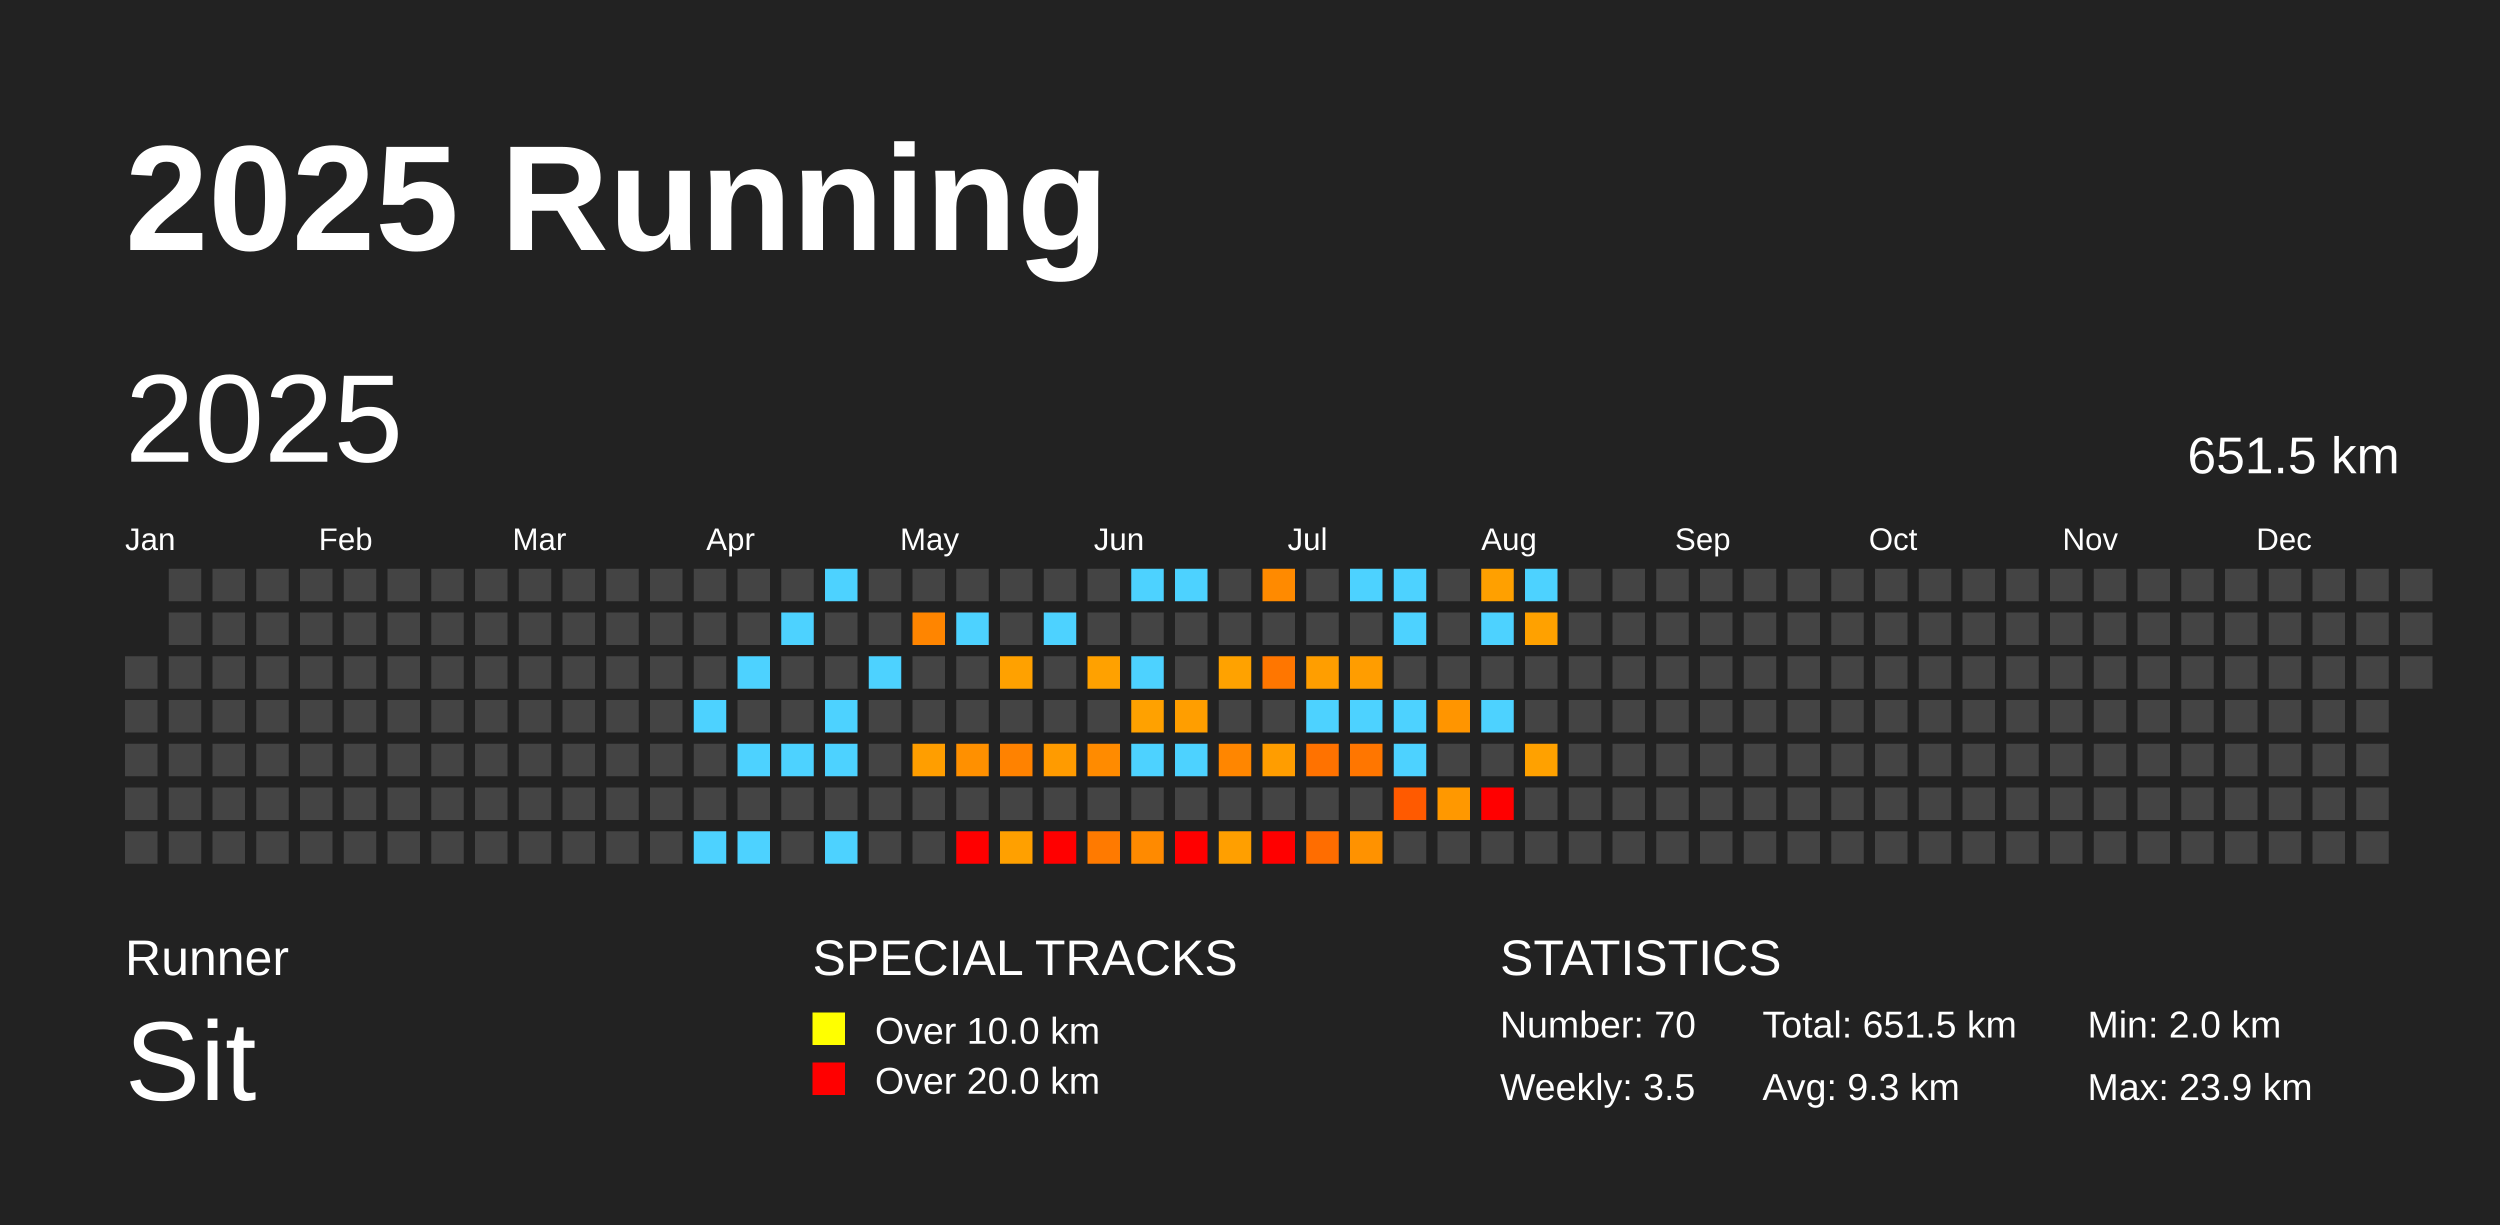
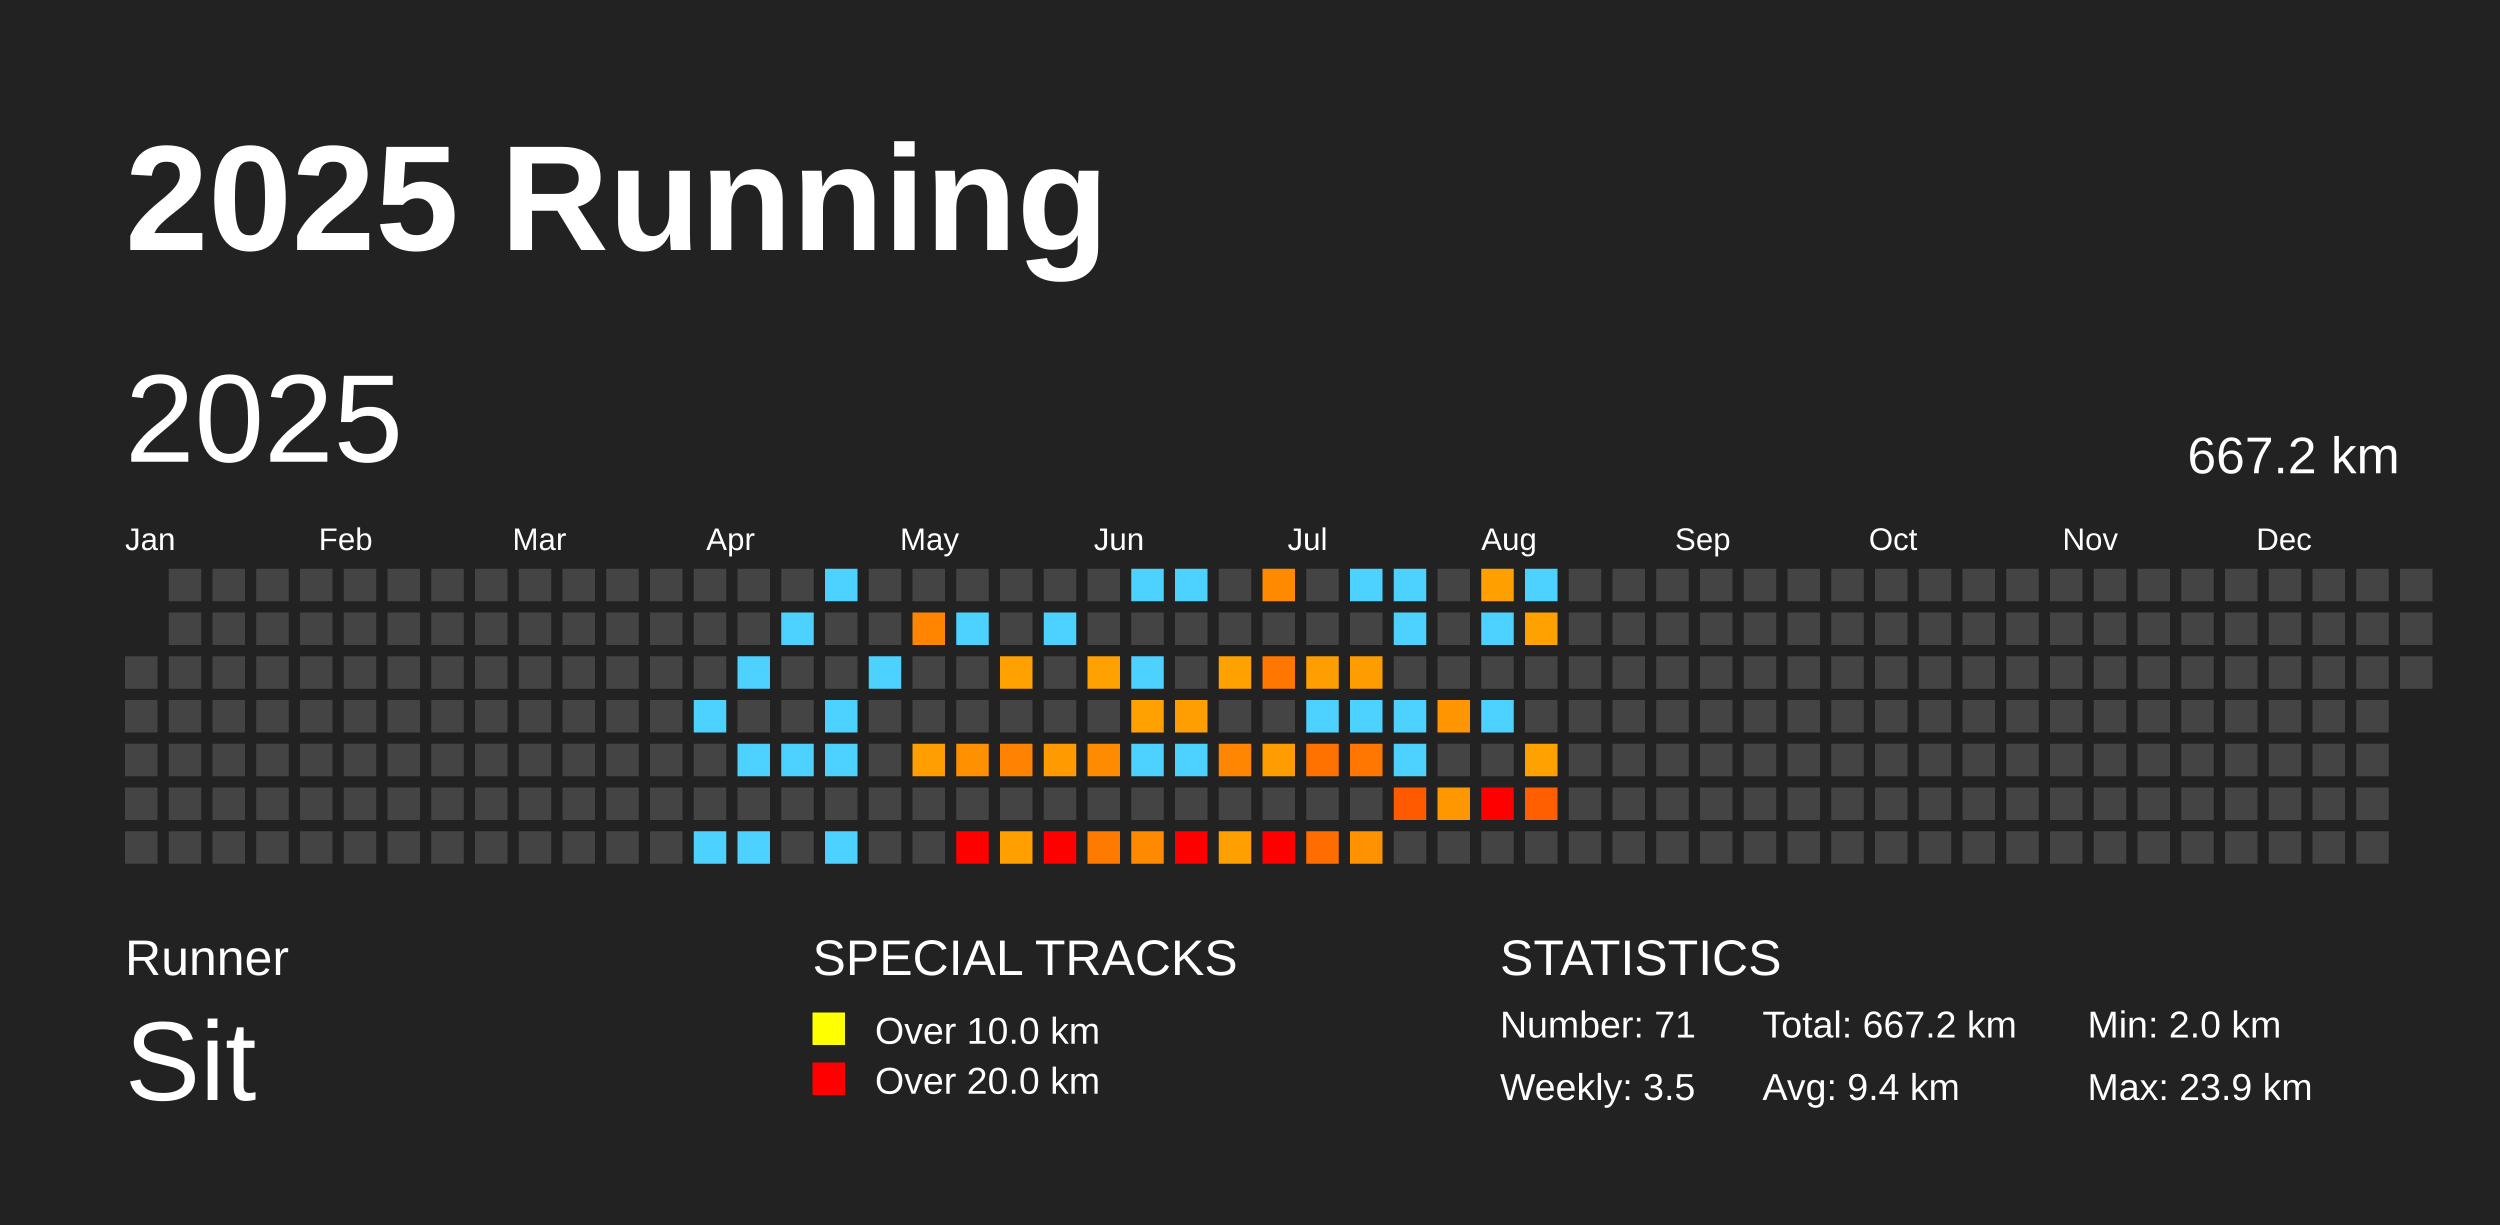
<svg xmlns="http://www.w3.org/2000/svg" baseProfile="full" height="98mm" version="1.1" viewBox="0,0,200,98" width="200mm">
  <defs />
  <rect fill="#222222" height="98" width="200" x="0" y="0" />
  <text fill="#FFFFFF" style="font-size:12px; font-family:Arial; font-weight:bold;" x="10" y="20">2025 Running</text>
  <text fill="#FFFFFF" style="font-size:4px; font-family:Arial" x="10" y="78">Runner</text>
  <text fill="#FFFFFF" style="font-size:9px; font-family:Arial" x="10" y="88">Sit</text>
  <text fill="#FFFFFF" style="font-size:4px; font-family:Arial" x="65" y="78">SPECIAL TRACKS</text>
  <rect fill="yellow" height="2.6" width="2.6" x="65" y="81" />
  <text fill="#FFFFFF" style="font-size:3px; font-family:Arial" x="70" y="83.5">Over 10.0 km</text>
  <rect fill="red" height="2.6" width="2.6" x="65" y="85" />
  <text fill="#FFFFFF" style="font-size:3px; font-family:Arial" x="70" y="87.5">Over 20.0 km</text>
  <text fill="#FFFFFF" style="font-size:4px; font-family:Arial" x="120" y="78">STATISTICS</text>
-   <text fill="#FFFFFF" style="font-size:3px; font-family:Arial" x="120" y="83">Number: 70</text>
+   <text fill="#FFFFFF" style="font-size:3px; font-family:Arial" x="120" y="83">Number: 71</text>
  <text fill="#FFFFFF" style="font-size:3px; font-family:Arial" x="120" y="88">Weekly: 3.5</text>
-   <text fill="#FFFFFF" style="font-size:3px; font-family:Arial" x="141" y="83">Total: 651.5 km</text>
-   <text fill="#FFFFFF" style="font-size:3px; font-family:Arial" x="141" y="88">Avg: 9.3 km</text>
+   <text fill="#FFFFFF" style="font-size:3px; font-family:Arial" x="141" y="83">Total: 667.2 km</text>
+   <text fill="#FFFFFF" style="font-size:3px; font-family:Arial" x="141" y="88">Avg: 9.4 km</text>
  <text fill="#FFFFFF" style="font-size:3px; font-family:Arial" x="167" y="83">Min: 2.0 km</text>
  <text fill="#FFFFFF" style="font-size:3px; font-family:Arial" x="167" y="88">Max: 23.9 km</text>
  <text dominant-baseline="hanging" fill="#FFFFFF" style="font-size:10.0px; font-family:Arial;" x="10" y="30">2025</text>
-   <text dominant-baseline="hanging" fill="#FFFFFF" style="font-size:4.125px; font-family:Arial;" x="175" y="35">651.5 km</text>
+   <text dominant-baseline="hanging" fill="#FFFFFF" style="font-size:4.125px; font-family:Arial;" x="175" y="35">667.2 km</text>
  <text fill="#FFFFFF" style="font-size:2.5px; font-family:Arial" x="10.0" y="44">Jan</text>
  <text fill="#FFFFFF" style="font-size:2.5px; font-family:Arial" x="25.5" y="44">Feb</text>
  <text fill="#FFFFFF" style="font-size:2.5px; font-family:Arial" x="41.0" y="44">Mar</text>
  <text fill="#FFFFFF" style="font-size:2.5px; font-family:Arial" x="56.5" y="44">Apr</text>
  <text fill="#FFFFFF" style="font-size:2.5px; font-family:Arial" x="72.0" y="44">May</text>
  <text fill="#FFFFFF" style="font-size:2.5px; font-family:Arial" x="87.5" y="44">Jun</text>
  <text fill="#FFFFFF" style="font-size:2.5px; font-family:Arial" x="103.0" y="44">Jul</text>
  <text fill="#FFFFFF" style="font-size:2.5px; font-family:Arial" x="118.5" y="44">Aug</text>
  <text fill="#FFFFFF" style="font-size:2.5px; font-family:Arial" x="134.0" y="44">Sep</text>
  <text fill="#FFFFFF" style="font-size:2.5px; font-family:Arial" x="149.5" y="44">Oct</text>
  <text fill="#FFFFFF" style="font-size:2.5px; font-family:Arial" x="165.0" y="44">Nov</text>
  <text fill="#FFFFFF" style="font-size:2.5px; font-family:Arial" x="180.5" y="44">Dec</text>
  <rect fill="#444444" height="2.6" width="2.6" x="10.0" y="52.5" />
  <rect fill="#444444" height="2.6" width="2.6" x="10.0" y="56.0" />
  <rect fill="#444444" height="2.6" width="2.6" x="10.0" y="59.5" />
  <rect fill="#444444" height="2.6" width="2.6" x="10.0" y="63.0" />
  <rect fill="#444444" height="2.6" width="2.6" x="10.0" y="66.5" />
  <rect fill="#444444" height="2.6" width="2.6" x="13.5" y="45.5" />
  <rect fill="#444444" height="2.6" width="2.6" x="13.5" y="49.0" />
  <rect fill="#444444" height="2.6" width="2.6" x="13.5" y="52.5" />
  <rect fill="#444444" height="2.6" width="2.6" x="13.5" y="56.0" />
  <rect fill="#444444" height="2.6" width="2.6" x="13.5" y="59.5" />
  <rect fill="#444444" height="2.6" width="2.6" x="13.5" y="63.0" />
  <rect fill="#444444" height="2.6" width="2.6" x="13.5" y="66.5" />
  <rect fill="#444444" height="2.6" width="2.6" x="17.0" y="45.5" />
  <rect fill="#444444" height="2.6" width="2.6" x="17.0" y="49.0" />
  <rect fill="#444444" height="2.6" width="2.6" x="17.0" y="52.5" />
  <rect fill="#444444" height="2.6" width="2.6" x="17.0" y="56.0" />
  <rect fill="#444444" height="2.6" width="2.6" x="17.0" y="59.5" />
  <rect fill="#444444" height="2.6" width="2.6" x="17.0" y="63.0" />
  <rect fill="#444444" height="2.6" width="2.6" x="17.0" y="66.5" />
  <rect fill="#444444" height="2.6" width="2.6" x="20.5" y="45.5" />
  <rect fill="#444444" height="2.6" width="2.6" x="20.5" y="49.0" />
  <rect fill="#444444" height="2.6" width="2.6" x="20.5" y="52.5" />
  <rect fill="#444444" height="2.6" width="2.6" x="20.5" y="56.0" />
  <rect fill="#444444" height="2.6" width="2.6" x="20.5" y="59.5" />
  <rect fill="#444444" height="2.6" width="2.6" x="20.5" y="63.0" />
  <rect fill="#444444" height="2.6" width="2.6" x="20.5" y="66.5" />
  <rect fill="#444444" height="2.6" width="2.6" x="24.0" y="45.5" />
  <rect fill="#444444" height="2.6" width="2.6" x="24.0" y="49.0" />
  <rect fill="#444444" height="2.6" width="2.6" x="24.0" y="52.5" />
  <rect fill="#444444" height="2.6" width="2.6" x="24.0" y="56.0" />
  <rect fill="#444444" height="2.6" width="2.6" x="24.0" y="59.5" />
  <rect fill="#444444" height="2.6" width="2.6" x="24.0" y="63.0" />
  <rect fill="#444444" height="2.6" width="2.6" x="24.0" y="66.5" />
  <rect fill="#444444" height="2.6" width="2.6" x="27.5" y="45.5" />
  <rect fill="#444444" height="2.6" width="2.6" x="27.5" y="49.0" />
  <rect fill="#444444" height="2.6" width="2.6" x="27.5" y="52.5" />
  <rect fill="#444444" height="2.6" width="2.6" x="27.5" y="56.0" />
  <rect fill="#444444" height="2.6" width="2.6" x="27.5" y="59.5" />
  <rect fill="#444444" height="2.6" width="2.6" x="27.5" y="63.0" />
  <rect fill="#444444" height="2.6" width="2.6" x="27.5" y="66.5" />
  <rect fill="#444444" height="2.6" width="2.6" x="31.0" y="45.5" />
  <rect fill="#444444" height="2.6" width="2.6" x="31.0" y="49.0" />
  <rect fill="#444444" height="2.6" width="2.6" x="31.0" y="52.5" />
  <rect fill="#444444" height="2.6" width="2.6" x="31.0" y="56.0" />
  <rect fill="#444444" height="2.6" width="2.6" x="31.0" y="59.5" />
  <rect fill="#444444" height="2.6" width="2.6" x="31.0" y="63.0" />
  <rect fill="#444444" height="2.6" width="2.6" x="31.0" y="66.5" />
  <rect fill="#444444" height="2.6" width="2.6" x="34.5" y="45.5" />
  <rect fill="#444444" height="2.6" width="2.6" x="34.5" y="49.0" />
  <rect fill="#444444" height="2.6" width="2.6" x="34.5" y="52.5" />
  <rect fill="#444444" height="2.6" width="2.6" x="34.5" y="56.0" />
  <rect fill="#444444" height="2.6" width="2.6" x="34.5" y="59.5" />
  <rect fill="#444444" height="2.6" width="2.6" x="34.5" y="63.0" />
  <rect fill="#444444" height="2.6" width="2.6" x="34.5" y="66.5" />
  <rect fill="#444444" height="2.6" width="2.6" x="38.0" y="45.5" />
  <rect fill="#444444" height="2.6" width="2.6" x="38.0" y="49.0" />
  <rect fill="#444444" height="2.6" width="2.6" x="38.0" y="52.5" />
  <rect fill="#444444" height="2.6" width="2.6" x="38.0" y="56.0" />
  <rect fill="#444444" height="2.6" width="2.6" x="38.0" y="59.5" />
  <rect fill="#444444" height="2.6" width="2.6" x="38.0" y="63.0" />
  <rect fill="#444444" height="2.6" width="2.6" x="38.0" y="66.5" />
  <rect fill="#444444" height="2.6" width="2.6" x="41.5" y="45.5" />
  <rect fill="#444444" height="2.6" width="2.6" x="41.5" y="49.0" />
  <rect fill="#444444" height="2.6" width="2.6" x="41.5" y="52.5" />
  <rect fill="#444444" height="2.6" width="2.6" x="41.5" y="56.0" />
  <rect fill="#444444" height="2.6" width="2.6" x="41.5" y="59.5" />
  <rect fill="#444444" height="2.6" width="2.6" x="41.5" y="63.0" />
  <rect fill="#444444" height="2.6" width="2.6" x="41.5" y="66.5" />
  <rect fill="#444444" height="2.6" width="2.6" x="45.0" y="45.5" />
  <rect fill="#444444" height="2.6" width="2.6" x="45.0" y="49.0" />
  <rect fill="#444444" height="2.6" width="2.6" x="45.0" y="52.5" />
  <rect fill="#444444" height="2.6" width="2.6" x="45.0" y="56.0" />
  <rect fill="#444444" height="2.6" width="2.6" x="45.0" y="59.5" />
  <rect fill="#444444" height="2.6" width="2.6" x="45.0" y="63.0" />
  <rect fill="#444444" height="2.6" width="2.6" x="45.0" y="66.5" />
  <rect fill="#444444" height="2.6" width="2.6" x="48.5" y="45.5" />
  <rect fill="#444444" height="2.6" width="2.6" x="48.5" y="49.0" />
  <rect fill="#444444" height="2.6" width="2.6" x="48.5" y="52.5" />
  <rect fill="#444444" height="2.6" width="2.6" x="48.5" y="56.0" />
  <rect fill="#444444" height="2.6" width="2.6" x="48.5" y="59.5" />
  <rect fill="#444444" height="2.6" width="2.6" x="48.5" y="63.0" />
  <rect fill="#444444" height="2.6" width="2.6" x="48.5" y="66.5" />
  <rect fill="#444444" height="2.6" width="2.6" x="52.0" y="45.5" />
  <rect fill="#444444" height="2.6" width="2.6" x="52.0" y="49.0" />
  <rect fill="#444444" height="2.6" width="2.6" x="52.0" y="52.5" />
  <rect fill="#444444" height="2.6" width="2.6" x="52.0" y="56.0" />
  <rect fill="#444444" height="2.6" width="2.6" x="52.0" y="59.5" />
  <rect fill="#444444" height="2.6" width="2.6" x="52.0" y="63.0" />
  <rect fill="#444444" height="2.6" width="2.6" x="52.0" y="66.5" />
  <rect fill="#444444" height="2.6" width="2.6" x="55.5" y="45.5" />
  <rect fill="#444444" height="2.6" width="2.6" x="55.5" y="49.0" />
  <rect fill="#444444" height="2.6" width="2.6" x="55.5" y="52.5" />
  <rect fill="#4dd2ff" height="2.6" width="2.6" x="55.5" y="56.0" />
  <rect fill="#444444" height="2.6" width="2.6" x="55.5" y="59.5" />
  <rect fill="#444444" height="2.6" width="2.6" x="55.5" y="63.0" />
  <rect fill="#4dd2ff" height="2.6" width="2.6" x="55.5" y="66.5" />
  <rect fill="#444444" height="2.6" width="2.6" x="59.0" y="45.5" />
  <rect fill="#444444" height="2.6" width="2.6" x="59.0" y="49.0" />
  <rect fill="#4dd2ff" height="2.6" width="2.6" x="59.0" y="52.5" />
  <rect fill="#444444" height="2.6" width="2.6" x="59.0" y="56.0" />
  <rect fill="#4dd2ff" height="2.6" width="2.6" x="59.0" y="59.5" />
  <rect fill="#444444" height="2.6" width="2.6" x="59.0" y="63.0" />
  <rect fill="#4dd2ff" height="2.6" width="2.6" x="59.0" y="66.5" />
  <rect fill="#444444" height="2.6" width="2.6" x="62.5" y="45.5" />
  <rect fill="#4dd2ff" height="2.6" width="2.6" x="62.5" y="49.0" />
  <rect fill="#444444" height="2.6" width="2.6" x="62.5" y="52.5" />
  <rect fill="#444444" height="2.6" width="2.6" x="62.5" y="56.0" />
  <rect fill="#4dd2ff" height="2.6" width="2.6" x="62.5" y="59.5" />
  <rect fill="#444444" height="2.6" width="2.6" x="62.5" y="63.0" />
  <rect fill="#444444" height="2.6" width="2.6" x="62.5" y="66.5" />
  <rect fill="#4dd2ff" height="2.6" width="2.6" x="66.0" y="45.5" />
  <rect fill="#444444" height="2.6" width="2.6" x="66.0" y="49.0" />
  <rect fill="#444444" height="2.6" width="2.6" x="66.0" y="52.5" />
  <rect fill="#4dd2ff" height="2.6" width="2.6" x="66.0" y="56.0" />
  <rect fill="#4dd2ff" height="2.6" width="2.6" x="66.0" y="59.5" />
  <rect fill="#444444" height="2.6" width="2.6" x="66.0" y="63.0" />
  <rect fill="#4dd2ff" height="2.6" width="2.6" x="66.0" y="66.5" />
  <rect fill="#444444" height="2.6" width="2.6" x="69.5" y="45.5" />
  <rect fill="#444444" height="2.6" width="2.6" x="69.5" y="49.0" />
  <rect fill="#4dd2ff" height="2.6" width="2.6" x="69.5" y="52.5" />
  <rect fill="#444444" height="2.6" width="2.6" x="69.5" y="56.0" />
  <rect fill="#444444" height="2.6" width="2.6" x="69.5" y="59.5" />
  <rect fill="#444444" height="2.6" width="2.6" x="69.5" y="63.0" />
  <rect fill="#444444" height="2.6" width="2.6" x="69.5" y="66.5" />
  <rect fill="#444444" height="2.6" width="2.6" x="73.0" y="45.5" />
  <rect fill="#ff8500" height="2.6" width="2.6" x="73.0" y="49.0" />
  <rect fill="#444444" height="2.6" width="2.6" x="73.0" y="52.5" />
  <rect fill="#444444" height="2.6" width="2.6" x="73.0" y="56.0" />
  <rect fill="#ff9e00" height="2.6" width="2.6" x="73.0" y="59.5" />
  <rect fill="#444444" height="2.6" width="2.6" x="73.0" y="63.0" />
  <rect fill="#444444" height="2.6" width="2.6" x="73.0" y="66.5" />
  <rect fill="#444444" height="2.6" width="2.6" x="76.5" y="45.5" />
  <rect fill="#4dd2ff" height="2.6" width="2.6" x="76.5" y="49.0" />
  <rect fill="#444444" height="2.6" width="2.6" x="76.5" y="52.5" />
  <rect fill="#444444" height="2.6" width="2.6" x="76.5" y="56.0" />
  <rect fill="#ff9000" height="2.6" width="2.6" x="76.5" y="59.5" />
  <rect fill="#444444" height="2.6" width="2.6" x="76.5" y="63.0" />
  <rect fill="red" height="2.6" width="2.6" x="76.5" y="66.5" />
  <rect fill="#444444" height="2.6" width="2.6" x="80.0" y="45.5" />
  <rect fill="#444444" height="2.6" width="2.6" x="80.0" y="49.0" />
  <rect fill="#ffa100" height="2.6" width="2.6" x="80.0" y="52.5" />
  <rect fill="#444444" height="2.6" width="2.6" x="80.0" y="56.0" />
  <rect fill="#ff8200" height="2.6" width="2.6" x="80.0" y="59.5" />
  <rect fill="#444444" height="2.6" width="2.6" x="80.0" y="63.0" />
  <rect fill="#ffa000" height="2.6" width="2.6" x="80.0" y="66.5" />
  <rect fill="#444444" height="2.6" width="2.6" x="83.5" y="45.5" />
  <rect fill="#4dd2ff" height="2.6" width="2.6" x="83.5" y="49.0" />
  <rect fill="#444444" height="2.6" width="2.6" x="83.5" y="52.5" />
  <rect fill="#444444" height="2.6" width="2.6" x="83.5" y="56.0" />
  <rect fill="#ff9b00" height="2.6" width="2.6" x="83.5" y="59.5" />
  <rect fill="#444444" height="2.6" width="2.6" x="83.5" y="63.0" />
  <rect fill="red" height="2.6" width="2.6" x="83.5" y="66.5" />
  <rect fill="#444444" height="2.6" width="2.6" x="87.0" y="45.5" />
  <rect fill="#444444" height="2.6" width="2.6" x="87.0" y="49.0" />
  <rect fill="#ffa100" height="2.6" width="2.6" x="87.0" y="52.5" />
  <rect fill="#444444" height="2.6" width="2.6" x="87.0" y="56.0" />
  <rect fill="#ff8b00" height="2.6" width="2.6" x="87.0" y="59.5" />
  <rect fill="#444444" height="2.6" width="2.6" x="87.0" y="63.0" />
  <rect fill="#ff7a00" height="2.6" width="2.6" x="87.0" y="66.5" />
  <rect fill="#4dd2ff" height="2.6" width="2.6" x="90.5" y="45.5" />
  <rect fill="#444444" height="2.6" width="2.6" x="90.5" y="49.0" />
  <rect fill="#4dd2ff" height="2.6" width="2.6" x="90.5" y="52.5" />
  <rect fill="#ffa100" height="2.6" width="2.6" x="90.5" y="56.0" />
  <rect fill="#4dd2ff" height="2.6" width="2.6" x="90.5" y="59.5" />
  <rect fill="#444444" height="2.6" width="2.6" x="90.5" y="63.0" />
  <rect fill="#ff8a00" height="2.6" width="2.6" x="90.5" y="66.5" />
  <rect fill="#4dd2ff" height="2.6" width="2.6" x="94.0" y="45.5" />
  <rect fill="#444444" height="2.6" width="2.6" x="94.0" y="49.0" />
  <rect fill="#444444" height="2.6" width="2.6" x="94.0" y="52.5" />
  <rect fill="#ff9e00" height="2.6" width="2.6" x="94.0" y="56.0" />
  <rect fill="#4dd2ff" height="2.6" width="2.6" x="94.0" y="59.5" />
  <rect fill="#444444" height="2.6" width="2.6" x="94.0" y="63.0" />
  <rect fill="red" height="2.6" width="2.6" x="94.0" y="66.5" />
  <rect fill="#444444" height="2.6" width="2.6" x="97.5" y="45.5" />
  <rect fill="#444444" height="2.6" width="2.6" x="97.5" y="49.0" />
  <rect fill="#ffa200" height="2.6" width="2.6" x="97.5" y="52.5" />
  <rect fill="#444444" height="2.6" width="2.6" x="97.5" y="56.0" />
  <rect fill="#ff8600" height="2.6" width="2.6" x="97.5" y="59.5" />
  <rect fill="#444444" height="2.6" width="2.6" x="97.5" y="63.0" />
  <rect fill="#ff9f00" height="2.6" width="2.6" x="97.5" y="66.5" />
  <rect fill="#ff8a00" height="2.6" width="2.6" x="101.0" y="45.5" />
  <rect fill="#444444" height="2.6" width="2.6" x="101.0" y="49.0" />
  <rect fill="#ff7600" height="2.6" width="2.6" x="101.0" y="52.5" />
  <rect fill="#444444" height="2.6" width="2.6" x="101.0" y="56.0" />
  <rect fill="#ff9d00" height="2.6" width="2.6" x="101.0" y="59.5" />
  <rect fill="#444444" height="2.6" width="2.6" x="101.0" y="63.0" />
  <rect fill="red" height="2.6" width="2.6" x="101.0" y="66.5" />
  <rect fill="#444444" height="2.6" width="2.6" x="104.5" y="45.5" />
  <rect fill="#444444" height="2.6" width="2.6" x="104.5" y="49.0" />
  <rect fill="#ff9e00" height="2.6" width="2.6" x="104.5" y="52.5" />
  <rect fill="#4dd2ff" height="2.6" width="2.6" x="104.5" y="56.0" />
  <rect fill="#ff7200" height="2.6" width="2.6" x="104.5" y="59.5" />
  <rect fill="#444444" height="2.6" width="2.6" x="104.5" y="63.0" />
  <rect fill="#ff6d00" height="2.6" width="2.6" x="104.5" y="66.5" />
  <rect fill="#4dd2ff" height="2.6" width="2.6" x="108.0" y="45.5" />
  <rect fill="#444444" height="2.6" width="2.6" x="108.0" y="49.0" />
  <rect fill="#ff9d00" height="2.6" width="2.6" x="108.0" y="52.5" />
  <rect fill="#4dd2ff" height="2.6" width="2.6" x="108.0" y="56.0" />
  <rect fill="#ff7600" height="2.6" width="2.6" x="108.0" y="59.5" />
  <rect fill="#444444" height="2.6" width="2.6" x="108.0" y="63.0" />
  <rect fill="#ff9200" height="2.6" width="2.6" x="108.0" y="66.5" />
  <rect fill="#4dd2ff" height="2.6" width="2.6" x="111.5" y="45.5" />
  <rect fill="#4dd2ff" height="2.6" width="2.6" x="111.5" y="49.0" />
  <rect fill="#444444" height="2.6" width="2.6" x="111.5" y="52.5" />
  <rect fill="#4dd2ff" height="2.6" width="2.6" x="111.5" y="56.0" />
  <rect fill="#4dd2ff" height="2.6" width="2.6" x="111.5" y="59.5" />
  <rect fill="#ff5a00" height="2.6" width="2.6" x="111.5" y="63.0" />
  <rect fill="#444444" height="2.6" width="2.6" x="111.5" y="66.5" />
  <rect fill="#444444" height="2.6" width="2.6" x="115.0" y="45.5" />
  <rect fill="#444444" height="2.6" width="2.6" x="115.0" y="49.0" />
  <rect fill="#444444" height="2.6" width="2.6" x="115.0" y="52.5" />
  <rect fill="#ff9500" height="2.6" width="2.6" x="115.0" y="56.0" />
  <rect fill="#444444" height="2.6" width="2.6" x="115.0" y="59.5" />
  <rect fill="#ff9800" height="2.6" width="2.6" x="115.0" y="63.0" />
  <rect fill="#444444" height="2.6" width="2.6" x="115.0" y="66.5" />
  <rect fill="#ffa000" height="2.6" width="2.6" x="118.5" y="45.5" />
  <rect fill="#4dd2ff" height="2.6" width="2.6" x="118.5" y="49.0" />
  <rect fill="#444444" height="2.6" width="2.6" x="118.5" y="52.5" />
  <rect fill="#4dd2ff" height="2.6" width="2.6" x="118.5" y="56.0" />
  <rect fill="#444444" height="2.6" width="2.6" x="118.5" y="59.5" />
  <rect fill="red" height="2.6" width="2.6" x="118.5" y="63.0" />
  <rect fill="#444444" height="2.6" width="2.6" x="118.5" y="66.5" />
  <rect fill="#4dd2ff" height="2.6" width="2.6" x="122.0" y="45.5" />
  <rect fill="#ffa100" height="2.6" width="2.6" x="122.0" y="49.0" />
  <rect fill="#444444" height="2.6" width="2.6" x="122.0" y="52.5" />
  <rect fill="#444444" height="2.6" width="2.6" x="122.0" y="56.0" />
  <rect fill="#ffa100" height="2.6" width="2.6" x="122.0" y="59.5" />
-   <rect fill="#444444" height="2.6" width="2.6" x="122.0" y="63.0" />
+   <rect fill="#ff5f00" height="2.6" width="2.6" x="122.0" y="63.0" />
  <rect fill="#444444" height="2.6" width="2.6" x="122.0" y="66.5" />
  <rect fill="#444444" height="2.6" width="2.6" x="125.5" y="45.5" />
  <rect fill="#444444" height="2.6" width="2.6" x="125.5" y="49.0" />
  <rect fill="#444444" height="2.6" width="2.6" x="125.5" y="52.5" />
  <rect fill="#444444" height="2.6" width="2.6" x="125.5" y="56.0" />
  <rect fill="#444444" height="2.6" width="2.6" x="125.5" y="59.5" />
  <rect fill="#444444" height="2.6" width="2.6" x="125.5" y="63.0" />
  <rect fill="#444444" height="2.6" width="2.6" x="125.5" y="66.5" />
  <rect fill="#444444" height="2.6" width="2.6" x="129.0" y="45.5" />
  <rect fill="#444444" height="2.6" width="2.6" x="129.0" y="49.0" />
  <rect fill="#444444" height="2.6" width="2.6" x="129.0" y="52.5" />
  <rect fill="#444444" height="2.6" width="2.6" x="129.0" y="56.0" />
  <rect fill="#444444" height="2.6" width="2.6" x="129.0" y="59.5" />
  <rect fill="#444444" height="2.6" width="2.6" x="129.0" y="63.0" />
  <rect fill="#444444" height="2.6" width="2.6" x="129.0" y="66.5" />
  <rect fill="#444444" height="2.6" width="2.6" x="132.5" y="45.5" />
  <rect fill="#444444" height="2.6" width="2.6" x="132.5" y="49.0" />
  <rect fill="#444444" height="2.6" width="2.6" x="132.5" y="52.5" />
  <rect fill="#444444" height="2.6" width="2.6" x="132.5" y="56.0" />
  <rect fill="#444444" height="2.6" width="2.6" x="132.5" y="59.5" />
  <rect fill="#444444" height="2.6" width="2.6" x="132.5" y="63.0" />
  <rect fill="#444444" height="2.6" width="2.6" x="132.5" y="66.5" />
  <rect fill="#444444" height="2.6" width="2.6" x="136.0" y="45.5" />
  <rect fill="#444444" height="2.6" width="2.6" x="136.0" y="49.0" />
  <rect fill="#444444" height="2.6" width="2.6" x="136.0" y="52.5" />
  <rect fill="#444444" height="2.6" width="2.6" x="136.0" y="56.0" />
  <rect fill="#444444" height="2.6" width="2.6" x="136.0" y="59.5" />
  <rect fill="#444444" height="2.6" width="2.6" x="136.0" y="63.0" />
  <rect fill="#444444" height="2.6" width="2.6" x="136.0" y="66.5" />
  <rect fill="#444444" height="2.6" width="2.6" x="139.5" y="45.5" />
  <rect fill="#444444" height="2.6" width="2.6" x="139.5" y="49.0" />
  <rect fill="#444444" height="2.6" width="2.6" x="139.5" y="52.5" />
  <rect fill="#444444" height="2.6" width="2.6" x="139.5" y="56.0" />
  <rect fill="#444444" height="2.6" width="2.6" x="139.5" y="59.5" />
  <rect fill="#444444" height="2.6" width="2.6" x="139.5" y="63.0" />
  <rect fill="#444444" height="2.6" width="2.6" x="139.5" y="66.5" />
  <rect fill="#444444" height="2.6" width="2.6" x="143.0" y="45.5" />
  <rect fill="#444444" height="2.6" width="2.6" x="143.0" y="49.0" />
  <rect fill="#444444" height="2.6" width="2.6" x="143.0" y="52.5" />
  <rect fill="#444444" height="2.6" width="2.6" x="143.0" y="56.0" />
  <rect fill="#444444" height="2.6" width="2.6" x="143.0" y="59.5" />
  <rect fill="#444444" height="2.6" width="2.6" x="143.0" y="63.0" />
  <rect fill="#444444" height="2.6" width="2.6" x="143.0" y="66.5" />
  <rect fill="#444444" height="2.6" width="2.6" x="146.5" y="45.5" />
  <rect fill="#444444" height="2.6" width="2.6" x="146.5" y="49.0" />
  <rect fill="#444444" height="2.6" width="2.6" x="146.5" y="52.5" />
  <rect fill="#444444" height="2.6" width="2.6" x="146.5" y="56.0" />
  <rect fill="#444444" height="2.6" width="2.6" x="146.5" y="59.5" />
  <rect fill="#444444" height="2.6" width="2.6" x="146.5" y="63.0" />
  <rect fill="#444444" height="2.6" width="2.6" x="146.5" y="66.5" />
  <rect fill="#444444" height="2.6" width="2.6" x="150.0" y="45.5" />
  <rect fill="#444444" height="2.6" width="2.6" x="150.0" y="49.0" />
  <rect fill="#444444" height="2.6" width="2.6" x="150.0" y="52.5" />
  <rect fill="#444444" height="2.6" width="2.6" x="150.0" y="56.0" />
  <rect fill="#444444" height="2.6" width="2.6" x="150.0" y="59.5" />
  <rect fill="#444444" height="2.6" width="2.6" x="150.0" y="63.0" />
  <rect fill="#444444" height="2.6" width="2.6" x="150.0" y="66.5" />
  <rect fill="#444444" height="2.6" width="2.6" x="153.5" y="45.5" />
  <rect fill="#444444" height="2.6" width="2.6" x="153.5" y="49.0" />
  <rect fill="#444444" height="2.6" width="2.6" x="153.5" y="52.5" />
  <rect fill="#444444" height="2.6" width="2.6" x="153.5" y="56.0" />
  <rect fill="#444444" height="2.6" width="2.6" x="153.5" y="59.5" />
  <rect fill="#444444" height="2.6" width="2.6" x="153.5" y="63.0" />
  <rect fill="#444444" height="2.6" width="2.6" x="153.5" y="66.5" />
  <rect fill="#444444" height="2.6" width="2.6" x="157.0" y="45.5" />
  <rect fill="#444444" height="2.6" width="2.6" x="157.0" y="49.0" />
  <rect fill="#444444" height="2.6" width="2.6" x="157.0" y="52.5" />
  <rect fill="#444444" height="2.6" width="2.6" x="157.0" y="56.0" />
  <rect fill="#444444" height="2.6" width="2.6" x="157.0" y="59.5" />
  <rect fill="#444444" height="2.6" width="2.6" x="157.0" y="63.0" />
  <rect fill="#444444" height="2.6" width="2.6" x="157.0" y="66.5" />
  <rect fill="#444444" height="2.6" width="2.6" x="160.5" y="45.5" />
  <rect fill="#444444" height="2.6" width="2.6" x="160.5" y="49.0" />
  <rect fill="#444444" height="2.6" width="2.6" x="160.5" y="52.5" />
  <rect fill="#444444" height="2.6" width="2.6" x="160.5" y="56.0" />
  <rect fill="#444444" height="2.6" width="2.6" x="160.5" y="59.5" />
  <rect fill="#444444" height="2.6" width="2.6" x="160.5" y="63.0" />
  <rect fill="#444444" height="2.6" width="2.6" x="160.5" y="66.5" />
  <rect fill="#444444" height="2.6" width="2.6" x="164.0" y="45.5" />
  <rect fill="#444444" height="2.6" width="2.6" x="164.0" y="49.0" />
  <rect fill="#444444" height="2.6" width="2.6" x="164.0" y="52.5" />
  <rect fill="#444444" height="2.6" width="2.6" x="164.0" y="56.0" />
  <rect fill="#444444" height="2.6" width="2.6" x="164.0" y="59.5" />
  <rect fill="#444444" height="2.6" width="2.6" x="164.0" y="63.0" />
  <rect fill="#444444" height="2.6" width="2.6" x="164.0" y="66.5" />
  <rect fill="#444444" height="2.6" width="2.6" x="167.5" y="45.5" />
  <rect fill="#444444" height="2.6" width="2.6" x="167.5" y="49.0" />
  <rect fill="#444444" height="2.6" width="2.6" x="167.5" y="52.5" />
  <rect fill="#444444" height="2.6" width="2.6" x="167.5" y="56.0" />
  <rect fill="#444444" height="2.6" width="2.6" x="167.5" y="59.5" />
  <rect fill="#444444" height="2.6" width="2.6" x="167.5" y="63.0" />
  <rect fill="#444444" height="2.6" width="2.6" x="167.5" y="66.5" />
  <rect fill="#444444" height="2.6" width="2.6" x="171.0" y="45.5" />
  <rect fill="#444444" height="2.6" width="2.6" x="171.0" y="49.0" />
  <rect fill="#444444" height="2.6" width="2.6" x="171.0" y="52.5" />
  <rect fill="#444444" height="2.6" width="2.6" x="171.0" y="56.0" />
  <rect fill="#444444" height="2.6" width="2.6" x="171.0" y="59.5" />
  <rect fill="#444444" height="2.6" width="2.6" x="171.0" y="63.0" />
  <rect fill="#444444" height="2.6" width="2.6" x="171.0" y="66.5" />
  <rect fill="#444444" height="2.6" width="2.6" x="174.5" y="45.5" />
  <rect fill="#444444" height="2.6" width="2.6" x="174.5" y="49.0" />
  <rect fill="#444444" height="2.6" width="2.6" x="174.5" y="52.5" />
  <rect fill="#444444" height="2.6" width="2.6" x="174.5" y="56.0" />
  <rect fill="#444444" height="2.6" width="2.6" x="174.5" y="59.5" />
  <rect fill="#444444" height="2.6" width="2.6" x="174.5" y="63.0" />
  <rect fill="#444444" height="2.6" width="2.6" x="174.5" y="66.5" />
  <rect fill="#444444" height="2.6" width="2.6" x="178.0" y="45.5" />
  <rect fill="#444444" height="2.6" width="2.6" x="178.0" y="49.0" />
  <rect fill="#444444" height="2.6" width="2.6" x="178.0" y="52.5" />
  <rect fill="#444444" height="2.6" width="2.6" x="178.0" y="56.0" />
  <rect fill="#444444" height="2.6" width="2.6" x="178.0" y="59.5" />
  <rect fill="#444444" height="2.6" width="2.6" x="178.0" y="63.0" />
  <rect fill="#444444" height="2.6" width="2.6" x="178.0" y="66.5" />
  <rect fill="#444444" height="2.6" width="2.6" x="181.5" y="45.5" />
  <rect fill="#444444" height="2.6" width="2.6" x="181.5" y="49.0" />
  <rect fill="#444444" height="2.6" width="2.6" x="181.5" y="52.5" />
  <rect fill="#444444" height="2.6" width="2.6" x="181.5" y="56.0" />
  <rect fill="#444444" height="2.6" width="2.6" x="181.5" y="59.5" />
  <rect fill="#444444" height="2.6" width="2.6" x="181.5" y="63.0" />
  <rect fill="#444444" height="2.6" width="2.6" x="181.5" y="66.5" />
  <rect fill="#444444" height="2.6" width="2.6" x="185.0" y="45.5" />
  <rect fill="#444444" height="2.6" width="2.6" x="185.0" y="49.0" />
  <rect fill="#444444" height="2.6" width="2.6" x="185.0" y="52.5" />
  <rect fill="#444444" height="2.6" width="2.6" x="185.0" y="56.0" />
  <rect fill="#444444" height="2.6" width="2.6" x="185.0" y="59.5" />
  <rect fill="#444444" height="2.6" width="2.6" x="185.0" y="63.0" />
  <rect fill="#444444" height="2.6" width="2.6" x="185.0" y="66.5" />
  <rect fill="#444444" height="2.6" width="2.6" x="188.5" y="45.5" />
  <rect fill="#444444" height="2.6" width="2.6" x="188.5" y="49.0" />
  <rect fill="#444444" height="2.6" width="2.6" x="188.5" y="52.5" />
  <rect fill="#444444" height="2.6" width="2.6" x="188.5" y="56.0" />
  <rect fill="#444444" height="2.6" width="2.6" x="188.5" y="59.5" />
  <rect fill="#444444" height="2.6" width="2.6" x="188.5" y="63.0" />
  <rect fill="#444444" height="2.6" width="2.6" x="188.5" y="66.5" />
  <rect fill="#444444" height="2.6" width="2.6" x="192.0" y="45.5" />
  <rect fill="#444444" height="2.6" width="2.6" x="192.0" y="49.0" />
  <rect fill="#444444" height="2.6" width="2.6" x="192.0" y="52.5" />
</svg>
